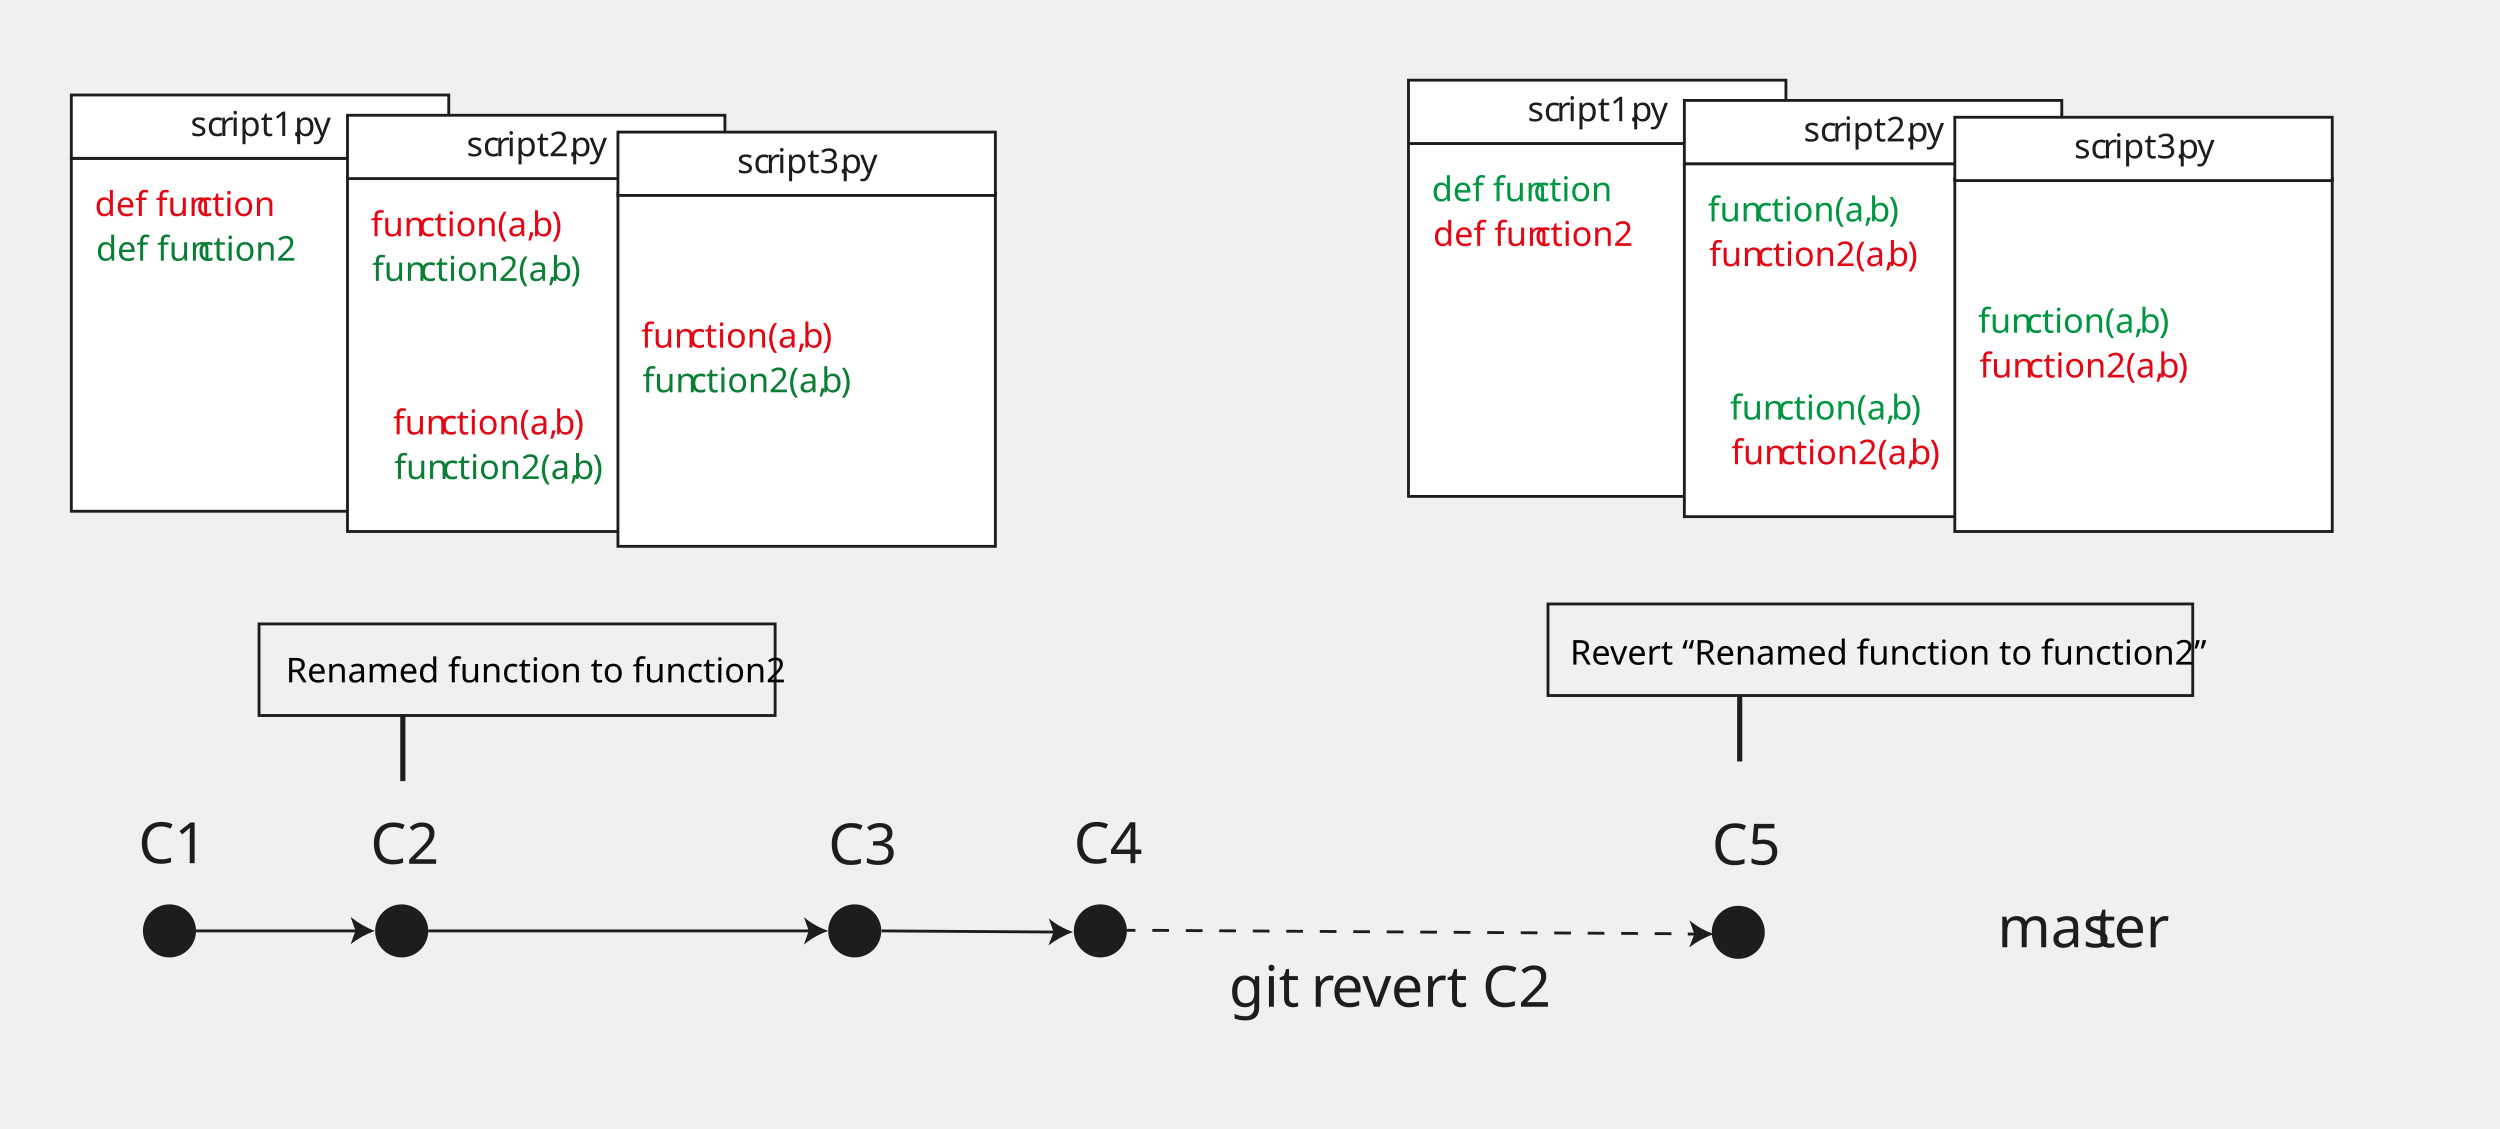
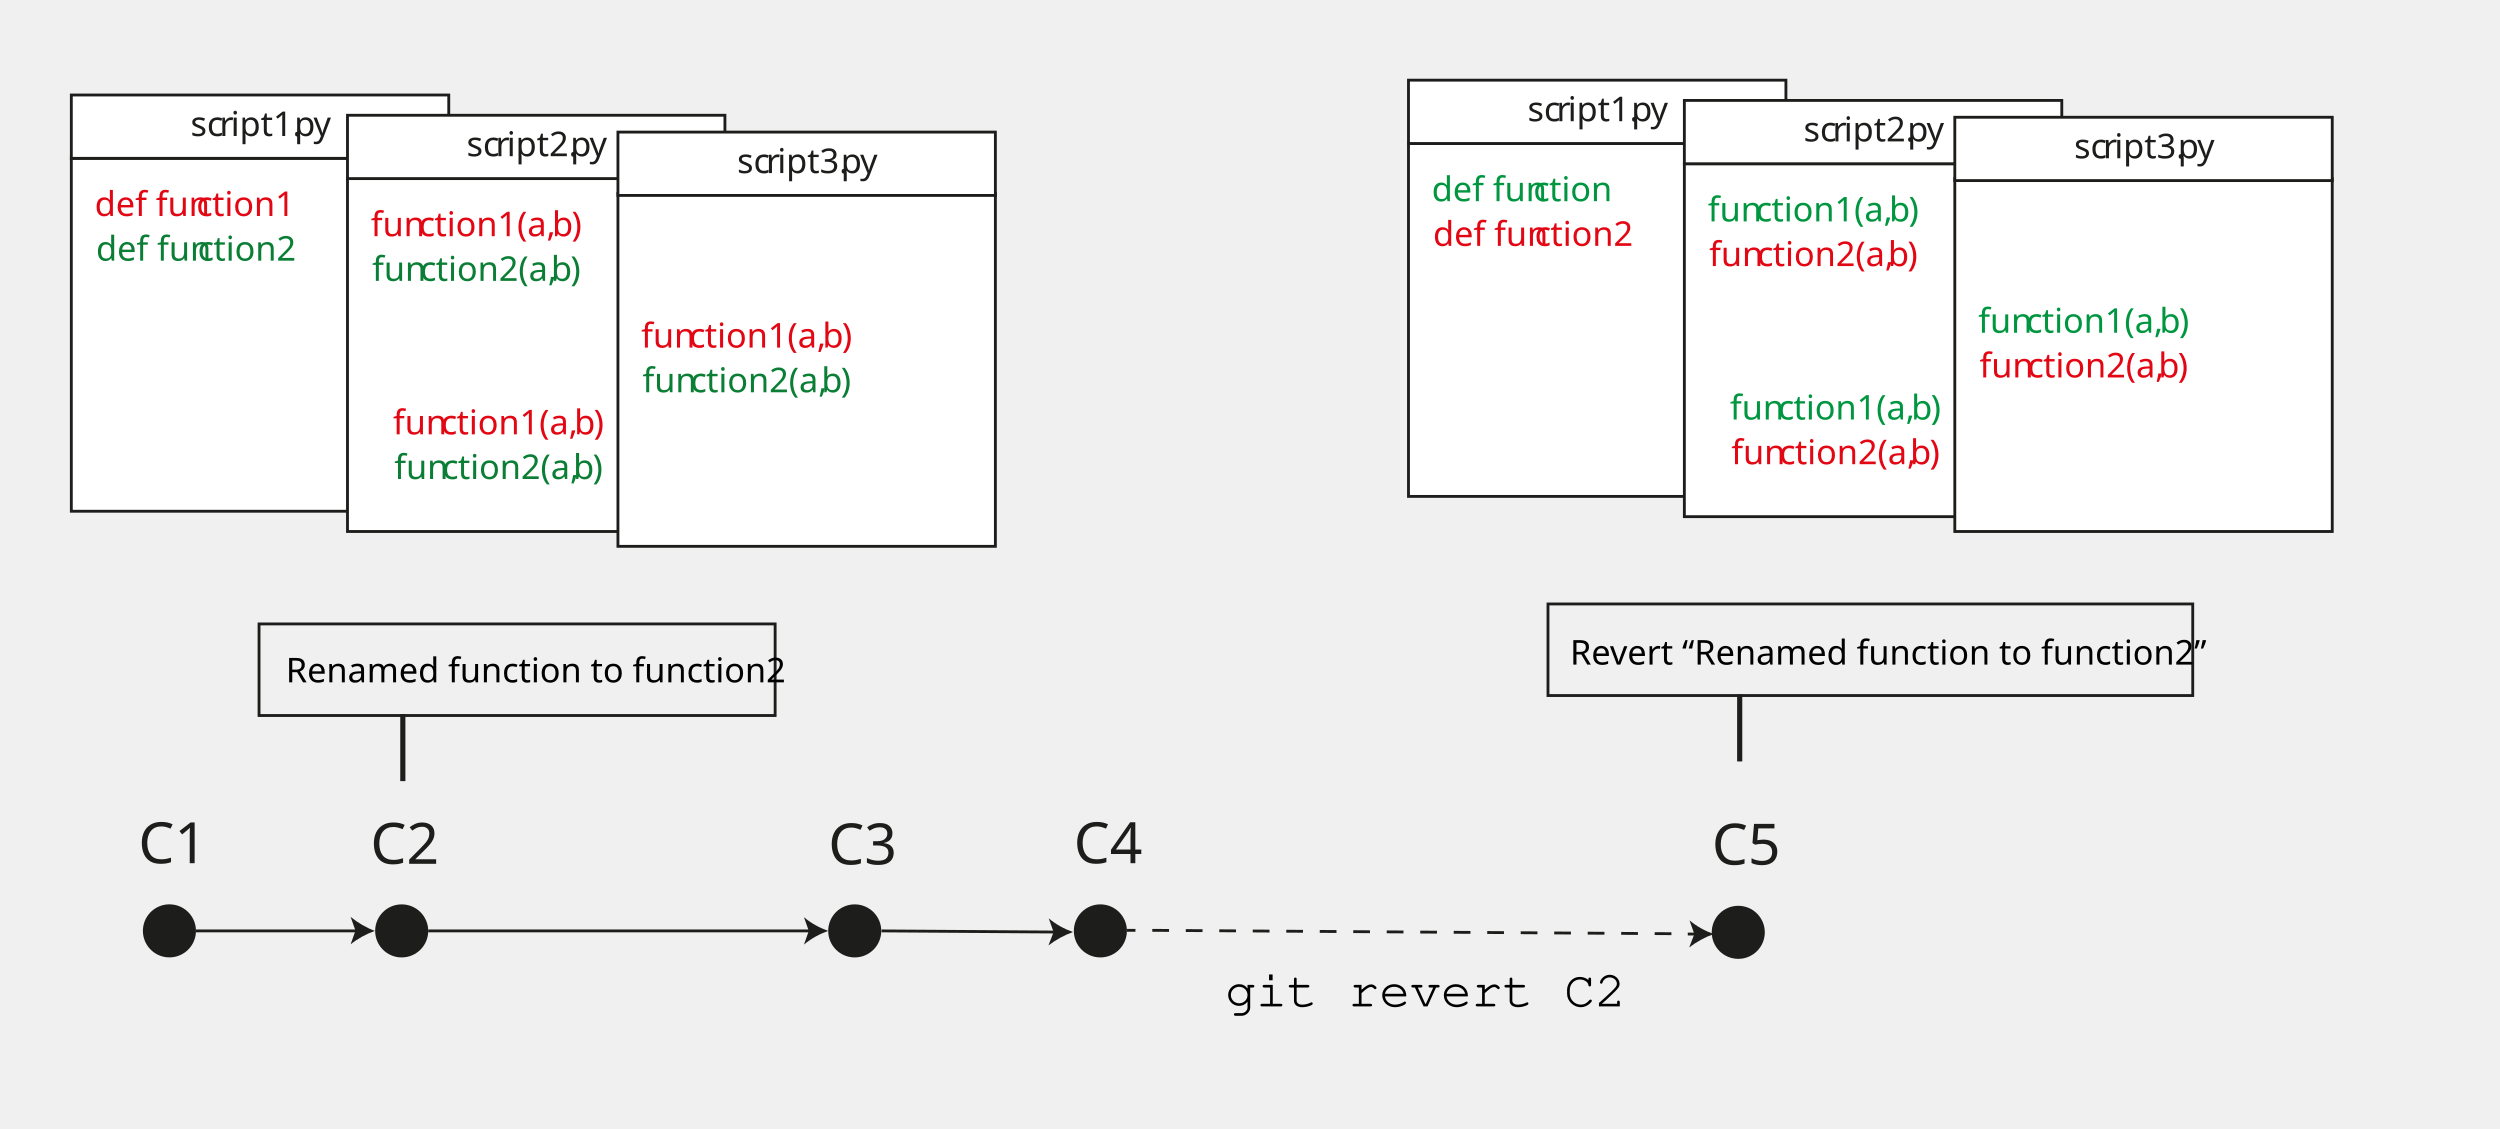
<svg xmlns="http://www.w3.org/2000/svg" version="1.1" id="Layer_1" x="0px" y="0px" viewBox="0 0 876.3 395.5" style="enable-background:new 0 0 876.3 395.5;" xml:space="preserve">
  <style type="text/css">
	.st0{fill:#1D1D1B;}
	.st1{fill:none;stroke:#1D1D1B;stroke-miterlimit:10;}
	.st2{font-family:'ArialMT';}
	.st3{font-size:20px;}
	.st4{fill:none;stroke:#1D1D1B;stroke-miterlimit:10;stroke-dasharray:5.87,5.87;}
	.st5{fill:#FFFFFF;stroke:#1D1D1B;stroke-miterlimit:10;}
	.st6{fill:#E30613;}
	.st7{font-size:12px;}
	.st8{fill:#0B7E35;}
	.st9{fill:#009640;}
+ 	.st10{font-family:'Courier';}
+ 	.st11{font-size:18px;}
</style>
-   <circle class="st0" cx="59.4" cy="326.3" r="9.3" />
+   <ellipse transform="matrix(6.652046e-02 -0.9978 0.9978 6.652046e-02 -270.1454 363.8503)" class="st0" cx="59.4" cy="326.3" rx="9.3" ry="9.3" />
  <circle class="st0" cx="140.8" cy="326.3" r="9.3" />
  <line class="st1" x1="68.7" y1="326.3" x2="125.4" y2="326.3" />
  <path class="st0" d="M131.4,326.3c-3.1,1.1-6,2.7-8.5,4.7l1.7-4.8l-1.7-4.8C125.5,323.5,128.4,325.2,131.4,326.3z" />
  <text transform="matrix(1 0 0 1 48.49 302.58)" class="st0 st2 st3">C1</text>
  <text transform="matrix(1 0 0 1 129.83 302.78)" class="st0 st2 st3">C2</text>
-   <text transform="matrix(1 0 0 1 700.14 332.03)" class="st0 st2 st3">mas</text>
-   <text transform="matrix(1 0 0 1 734.38 332.03)" class="st0 st2 st3">t</text>
-   <text transform="matrix(1 0 0 1 740.88 332.03)" class="st0 st2 st3">er</text>
  <circle class="st0" cx="299.6" cy="326.3" r="9.3" />
  <line class="st1" x1="150.1" y1="326.3" x2="284.3" y2="326.3" />
  <path class="st0" d="M290.3,326.3c-3.1,1.1-6,2.7-8.5,4.8l1.7-4.8l-1.7-4.8C284.3,323.6,287.2,325.2,290.3,326.3z" />
  <text transform="matrix(1 0 0 1 290.32 302.98)" class="st0 st2 st3">C3</text>
  <circle class="st0" cx="385.7" cy="326.3" r="9.3" />
  <text transform="matrix(1 0 0 1 376.36 302.58)" class="st0 st2 st3">C4</text>
  <line class="st1" x1="309" y1="326.3" x2="370" y2="326.7" />
  <path class="st0" d="M376.1,326.7c-3.1,1.1-6,2.7-8.6,4.7l1.8-4.7l-1.7-4.8C370.1,324,373,325.6,376.1,326.7z" />
  <line class="st1" x1="395" y1="326.1" x2="398" y2="326.1" />
  <line class="st4" x1="403.9" y1="326.1" x2="588.7" y2="327.3" />
  <line class="st1" x1="591.6" y1="327.4" x2="594.6" y2="327.4" />
  <path class="st0" d="M600.7,327.4c-3.1,1.1-6,2.7-8.6,4.7l1.8-4.7l-1.7-4.8C594.7,324.7,597.6,326.3,600.7,327.4z" />
  <rect x="90.8" y="218.7" class="st1" width="180.9" height="32.1" />
  <rect x="140.8" y="250.8" class="st1" width="0.8" height="22.5" />
-   <text transform="matrix(1 0 0 1 430.78 352.87)" class="st0 st2 st3">git </text>
-   <text transform="matrix(1 0 0 1 459.5 352.87)" class="st0 st2 st3">r</text>
-   <text transform="matrix(1 0 0 1 466.64 352.87)" class="st0 st2 st3">ev</text>
-   <text transform="matrix(1 0 0 1 487.58 352.87)" class="st0 st2 st3">ert C2</text>
  <circle class="st0" cx="609.3" cy="326.8" r="9.3" />
  <text transform="matrix(1 0 0 1 600.04 303.06)" class="st0 st2 st3">C5</text>
  <rect x="542.6" y="211.7" class="st1" width="226" height="32.1" />
  <rect x="609.4" y="243.9" class="st1" width="0.8" height="22.5" />
  <rect x="25" y="55.5" class="st5" width="132.3" height="123.7" />
  <text transform="matrix(1 0 0 1 33.21 75.71)" class="st6 st2 st7">def fun</text>
  <text transform="matrix(1 0 0 1 68.81 75.71)" class="st6 st2 st7">c</text>
-   <text transform="matrix(1 0 0 1 74.35 75.71)" class="st6 st2 st7">tion</text>
+   <text transform="matrix(1 0 0 1 74.35 75.71)" class="st6 st2 st7">tion1</text>
  <text transform="matrix(1 0 0 1 33.67 91.37)" class="st8 st2 st7">def fun</text>
  <text transform="matrix(1 0 0 1 69.27 91.37)" class="st8 st2 st7">c</text>
  <text transform="matrix(1 0 0 1 74.81 91.37)" class="st8 st2 st7">tion2</text>
  <rect x="121.8" y="62.6" class="st5" width="132.3" height="123.7" />
  <text transform="matrix(1 0 0 1 129.97 82.8)" class="st6 st2 st7">fun</text>
  <text transform="matrix(1 0 0 1 146.75 82.8)" class="st6 st2 st7">c</text>
-   <text transform="matrix(1 0 0 1 152.28 82.8)" class="st6 st2 st7">tion(a, </text>
-   <text transform="matrix(1 0 0 1 186.52 82.8)" class="st6 st2 st7">b</text>
-   <text transform="matrix(1 0 0 1 193.32 82.8)" class="st6 st2 st7">)</text>
+   <text transform="matrix(1 0 0 1 152.28 82.8)" class="st6 st2 st7">tion1(a, </text>
+   <text transform="matrix(1 0 0 1 193.52 82.8)" class="st6 st2 st7">b</text>
+   <text transform="matrix(1 0 0 1 200.32 82.8)" class="st6 st2 st7">)</text>
  <text transform="matrix(1 0 0 1 130.43 98.46)" class="st8 st2 st7">fun</text>
  <text transform="matrix(1 0 0 1 147.21 98.46)" class="st8 st2 st7">c</text>
  <text transform="matrix(1 0 0 1 152.74 98.46)" class="st8 st2 st7">tion2(a, </text>
  <text transform="matrix(1 0 0 1 193.14 98.46)" class="st8 st2 st7">b</text>
  <text transform="matrix(1 0 0 1 199.93 98.46)" class="st8 st2 st7">)</text>
  <text transform="matrix(1 0 0 1 137.73 152.25)" class="st6 st2 st7">fun</text>
  <text transform="matrix(1 0 0 1 154.51 152.25)" class="st6 st2 st7">c</text>
-   <text transform="matrix(1 0 0 1 160.04 152.25)" class="st6 st2 st7">tion(a, </text>
-   <text transform="matrix(1 0 0 1 194.28 152.25)" class="st6 st2 st7">b</text>
-   <text transform="matrix(1 0 0 1 201.08 152.25)" class="st6 st2 st7">)</text>
+   <text transform="matrix(1 0 0 1 160.04 152.25)" class="st6 st2 st7">tion1(a, </text>
+   <text transform="matrix(1 0 0 1 201.28 152.25)" class="st6 st2 st7">b</text>
+   <text transform="matrix(1 0 0 1 208.08 152.25)" class="st6 st2 st7">)</text>
  <text transform="matrix(1 0 0 1 138.19 167.91)" class="st8 st2 st7">fun</text>
  <text transform="matrix(1 0 0 1 154.97 167.91)" class="st8 st2 st7">c</text>
  <text transform="matrix(1 0 0 1 160.5 167.91)" class="st8 st2 st7">tion2(a, </text>
  <text transform="matrix(1 0 0 1 200.9 167.91)" class="st8 st2 st7">b</text>
  <text transform="matrix(1 0 0 1 207.69 167.91)" class="st8 st2 st7">)</text>
  <rect x="216.6" y="67.8" class="st5" width="132.3" height="123.7" />
  <text transform="matrix(1 0 0 1 224.74 121.83)" class="st6 st2 st7">fun</text>
  <text transform="matrix(1 0 0 1 241.52 121.83)" class="st6 st2 st7">c</text>
-   <text transform="matrix(1 0 0 1 247.05 121.83)" class="st6 st2 st7">tion(a, </text>
-   <text transform="matrix(1 0 0 1 281.29 121.83)" class="st6 st2 st7">b</text>
-   <text transform="matrix(1 0 0 1 288.09 121.83)" class="st6 st2 st7">)</text>
+   <text transform="matrix(1 0 0 1 247.05 121.83)" class="st6 st2 st7">tion1(a, </text>
+   <text transform="matrix(1 0 0 1 288.29 121.83)" class="st6 st2 st7">b</text>
+   <text transform="matrix(1 0 0 1 295.09 121.83)" class="st6 st2 st7">)</text>
  <text transform="matrix(1 0 0 1 225.2 137.49)" class="st8 st2 st7">fun</text>
  <text transform="matrix(1 0 0 1 241.98 137.49)" class="st8 st2 st7">c</text>
  <text transform="matrix(1 0 0 1 247.51 137.49)" class="st8 st2 st7">tion2(a, </text>
  <text transform="matrix(1 0 0 1 287.91 137.49)" class="st8 st2 st7">b</text>
  <text transform="matrix(1 0 0 1 294.7 137.49)" class="st8 st2 st7">)</text>
  <rect x="25" y="33.3" class="st5" width="132.3" height="22.2" />
  <text transform="matrix(1 0 0 1 66.79 47.67)" class="st0 st2 st7">sc</text>
  <text transform="matrix(1 0 0 1 76.92 47.67)" class="st0 st2 st7">r</text>
  <text transform="matrix(1 0 0 1 80.89 47.67)" class="st0 st2 st7">ipt1.</text>
  <text transform="matrix(1 0 0 1 103.14 47.67)" class="st0 st2 st7">p</text>
  <text transform="matrix(1 0 0 1 109.88 47.67)" class="st0 st2 st7">y</text>
  <rect x="121.8" y="40.4" class="st5" width="132.3" height="22.2" />
  <text transform="matrix(1 0 0 1 163.55 54.75)" class="st0 st2 st7">sc</text>
  <text transform="matrix(1 0 0 1 173.68 54.75)" class="st0 st2 st7">r</text>
  <text transform="matrix(1 0 0 1 177.65 54.75)" class="st0 st2 st7">ipt2.</text>
  <text transform="matrix(1 0 0 1 199.9 54.75)" class="st0 st2 st7">p</text>
  <text transform="matrix(1 0 0 1 206.64 54.75)" class="st0 st2 st7">y</text>
  <rect x="216.6" y="46.3" class="st5" width="132.3" height="22.2" />
  <text transform="matrix(1 0 0 1 258.38 60.67)" class="st0 st2 st7">sc</text>
  <text transform="matrix(1 0 0 1 268.51 60.67)" class="st0 st2 st7">r</text>
  <text transform="matrix(1 0 0 1 272.48 60.67)" class="st0 st2 st7">ipt3.</text>
  <text transform="matrix(1 0 0 1 294.73 60.67)" class="st0 st2 st7">p</text>
  <text transform="matrix(1 0 0 1 301.47 60.67)" class="st0 st2 st7">y</text>
  <rect x="493.7" y="50.3" class="st5" width="132.3" height="123.7" />
  <text transform="matrix(1 0 0 1 501.86 70.53)" class="st9 st2 st7">def fun</text>
  <text transform="matrix(1 0 0 1 537.46 70.53)" class="st9 st2 st7">c</text>
  <text transform="matrix(1 0 0 1 543 70.53)" class="st9 st2 st7">tion</text>
  <text transform="matrix(1 0 0 1 502.32 86.19)" class="st6 st2 st7">def fun</text>
  <text transform="matrix(1 0 0 1 537.92 86.19)" class="st6 st2 st7">c</text>
  <text transform="matrix(1 0 0 1 543.46 86.19)" class="st6 st2 st7">tion2</text>
  <rect x="590.4" y="57.4" class="st5" width="132.3" height="123.7" />
  <text transform="matrix(1 0 0 1 598.63 77.61)" class="st9 st2 st7">fun</text>
  <text transform="matrix(1 0 0 1 615.41 77.61)" class="st9 st2 st7">c</text>
-   <text transform="matrix(1 0 0 1 620.94 77.61)" class="st9 st2 st7">tion(a, </text>
-   <text transform="matrix(1 0 0 1 655.18 77.61)" class="st9 st2 st7">b</text>
-   <text transform="matrix(1 0 0 1 661.98 77.61)" class="st9 st2 st7">)</text>
+   <text transform="matrix(1 0 0 1 620.94 77.61)" class="st9 st2 st7">tion1(a, </text>
+   <text transform="matrix(1 0 0 1 662.18 77.61)" class="st9 st2 st7">b</text>
+   <text transform="matrix(1 0 0 1 668.98 77.61)" class="st9 st2 st7">)</text>
  <text transform="matrix(1 0 0 1 599.08 93.27)" class="st6 st2 st7">fun</text>
  <text transform="matrix(1 0 0 1 615.86 93.27)" class="st6 st2 st7">c</text>
  <text transform="matrix(1 0 0 1 621.39 93.27)" class="st6 st2 st7">tion2(a, </text>
  <text transform="matrix(1 0 0 1 661.79 93.27)" class="st6 st2 st7">b</text>
  <text transform="matrix(1 0 0 1 668.58 93.27)" class="st6 st2 st7">)</text>
  <text transform="matrix(1 0 0 1 606.38 147.06)" class="st9 st2 st7">fun</text>
  <text transform="matrix(1 0 0 1 623.16 147.06)" class="st9 st2 st7">c</text>
-   <text transform="matrix(1 0 0 1 628.69 147.06)" class="st9 st2 st7">tion(a, </text>
-   <text transform="matrix(1 0 0 1 662.93 147.06)" class="st9 st2 st7">b</text>
-   <text transform="matrix(1 0 0 1 669.73 147.06)" class="st9 st2 st7">)</text>
+   <text transform="matrix(1 0 0 1 628.69 147.06)" class="st9 st2 st7">tion1(a, </text>
+   <text transform="matrix(1 0 0 1 669.93 147.06)" class="st9 st2 st7">b</text>
+   <text transform="matrix(1 0 0 1 676.73 147.06)" class="st9 st2 st7">)</text>
  <text transform="matrix(1 0 0 1 606.84 162.72)" class="st6 st2 st7">fun</text>
  <text transform="matrix(1 0 0 1 623.6201 162.72)" class="st6 st2 st7">c</text>
  <text transform="matrix(1 0 0 1 629.15 162.72)" class="st6 st2 st7">tion2(a, </text>
  <text transform="matrix(1 0 0 1 669.55 162.72)" class="st6 st2 st7">b</text>
  <text transform="matrix(1 0 0 1 676.34 162.72)" class="st6 st2 st7">)</text>
  <rect x="685.2" y="62.6" class="st5" width="132.3" height="123.7" />
  <text transform="matrix(1 0 0 1 693.4 116.64)" class="st9 st2 st7">fun</text>
  <text transform="matrix(1 0 0 1 710.1801 116.64)" class="st9 st2 st7">c</text>
-   <text transform="matrix(1 0 0 1 715.71 116.64)" class="st9 st2 st7">tion(a, </text>
-   <text transform="matrix(1 0 0 1 749.95 116.64)" class="st9 st2 st7">b</text>
-   <text transform="matrix(1 0 0 1 756.75 116.64)" class="st9 st2 st7">)</text>
+   <text transform="matrix(1 0 0 1 715.71 116.64)" class="st9 st2 st7">tion1(a, </text>
+   <text transform="matrix(1 0 0 1 756.95 116.64)" class="st9 st2 st7">b</text>
+   <text transform="matrix(1 0 0 1 763.75 116.64)" class="st9 st2 st7">)</text>
  <text transform="matrix(1 0 0 1 693.85 132.3)" class="st6 st2 st7">fun</text>
  <text transform="matrix(1 0 0 1 710.63 132.3)" class="st6 st2 st7">c</text>
  <text transform="matrix(1 0 0 1 716.16 132.3)" class="st6 st2 st7">tion2(a, </text>
  <text transform="matrix(1 0 0 1 756.56 132.3)" class="st6 st2 st7">b</text>
  <text transform="matrix(1 0 0 1 763.35 132.3)" class="st6 st2 st7">)</text>
  <rect x="493.7" y="28.1" class="st5" width="132.3" height="22.2" />
  <text transform="matrix(1 0 0 1 535.44 42.48)" class="st0 st2 st7">sc</text>
  <text transform="matrix(1 0 0 1 545.57 42.48)" class="st0 st2 st7">r</text>
  <text transform="matrix(1 0 0 1 549.54 42.48)" class="st0 st2 st7">ipt1.</text>
  <text transform="matrix(1 0 0 1 571.79 42.48)" class="st0 st2 st7">p</text>
  <text transform="matrix(1 0 0 1 578.53 42.48)" class="st0 st2 st7">y</text>
  <rect x="590.4" y="35.2" class="st5" width="132.3" height="22.2" />
  <text transform="matrix(1 0 0 1 632.2 49.56)" class="st0 st2 st7">sc</text>
  <text transform="matrix(1 0 0 1 642.33 49.56)" class="st0 st2 st7">r</text>
  <text transform="matrix(1 0 0 1 646.3 49.56)" class="st0 st2 st7">ipt2.</text>
  <text transform="matrix(1 0 0 1 668.55 49.56)" class="st0 st2 st7">p</text>
  <text transform="matrix(1 0 0 1 675.29 49.56)" class="st0 st2 st7">y</text>
  <rect x="685.2" y="41.1" class="st5" width="132.3" height="22.2" />
  <text transform="matrix(1 0 0 1 727.03 55.48)" class="st0 st2 st7">sc</text>
  <text transform="matrix(1 0 0 1 737.16 55.48)" class="st0 st2 st7">r</text>
  <text transform="matrix(1 0 0 1 741.13 55.48)" class="st0 st2 st7">ipt3.</text>
  <text transform="matrix(1 0 0 1 763.38 55.48)" class="st0 st2 st7">p</text>
  <text transform="matrix(1 0 0 1 770.1201 55.48)" class="st0 st2 st7">y</text>
  <text transform="matrix(1 0 0 1 100.1938 239.1733)" class="st2 st7">Renamed function to function2</text>
  <text transform="matrix(1 0 0 1 550.3315 232.9454)" class="st2 st7">Revert “Renamed function to function2”</text>
+   <text transform="matrix(1 0 0 1 429.4502 352.7687)" class="st10 st11">git revert C2</text>
</svg>
